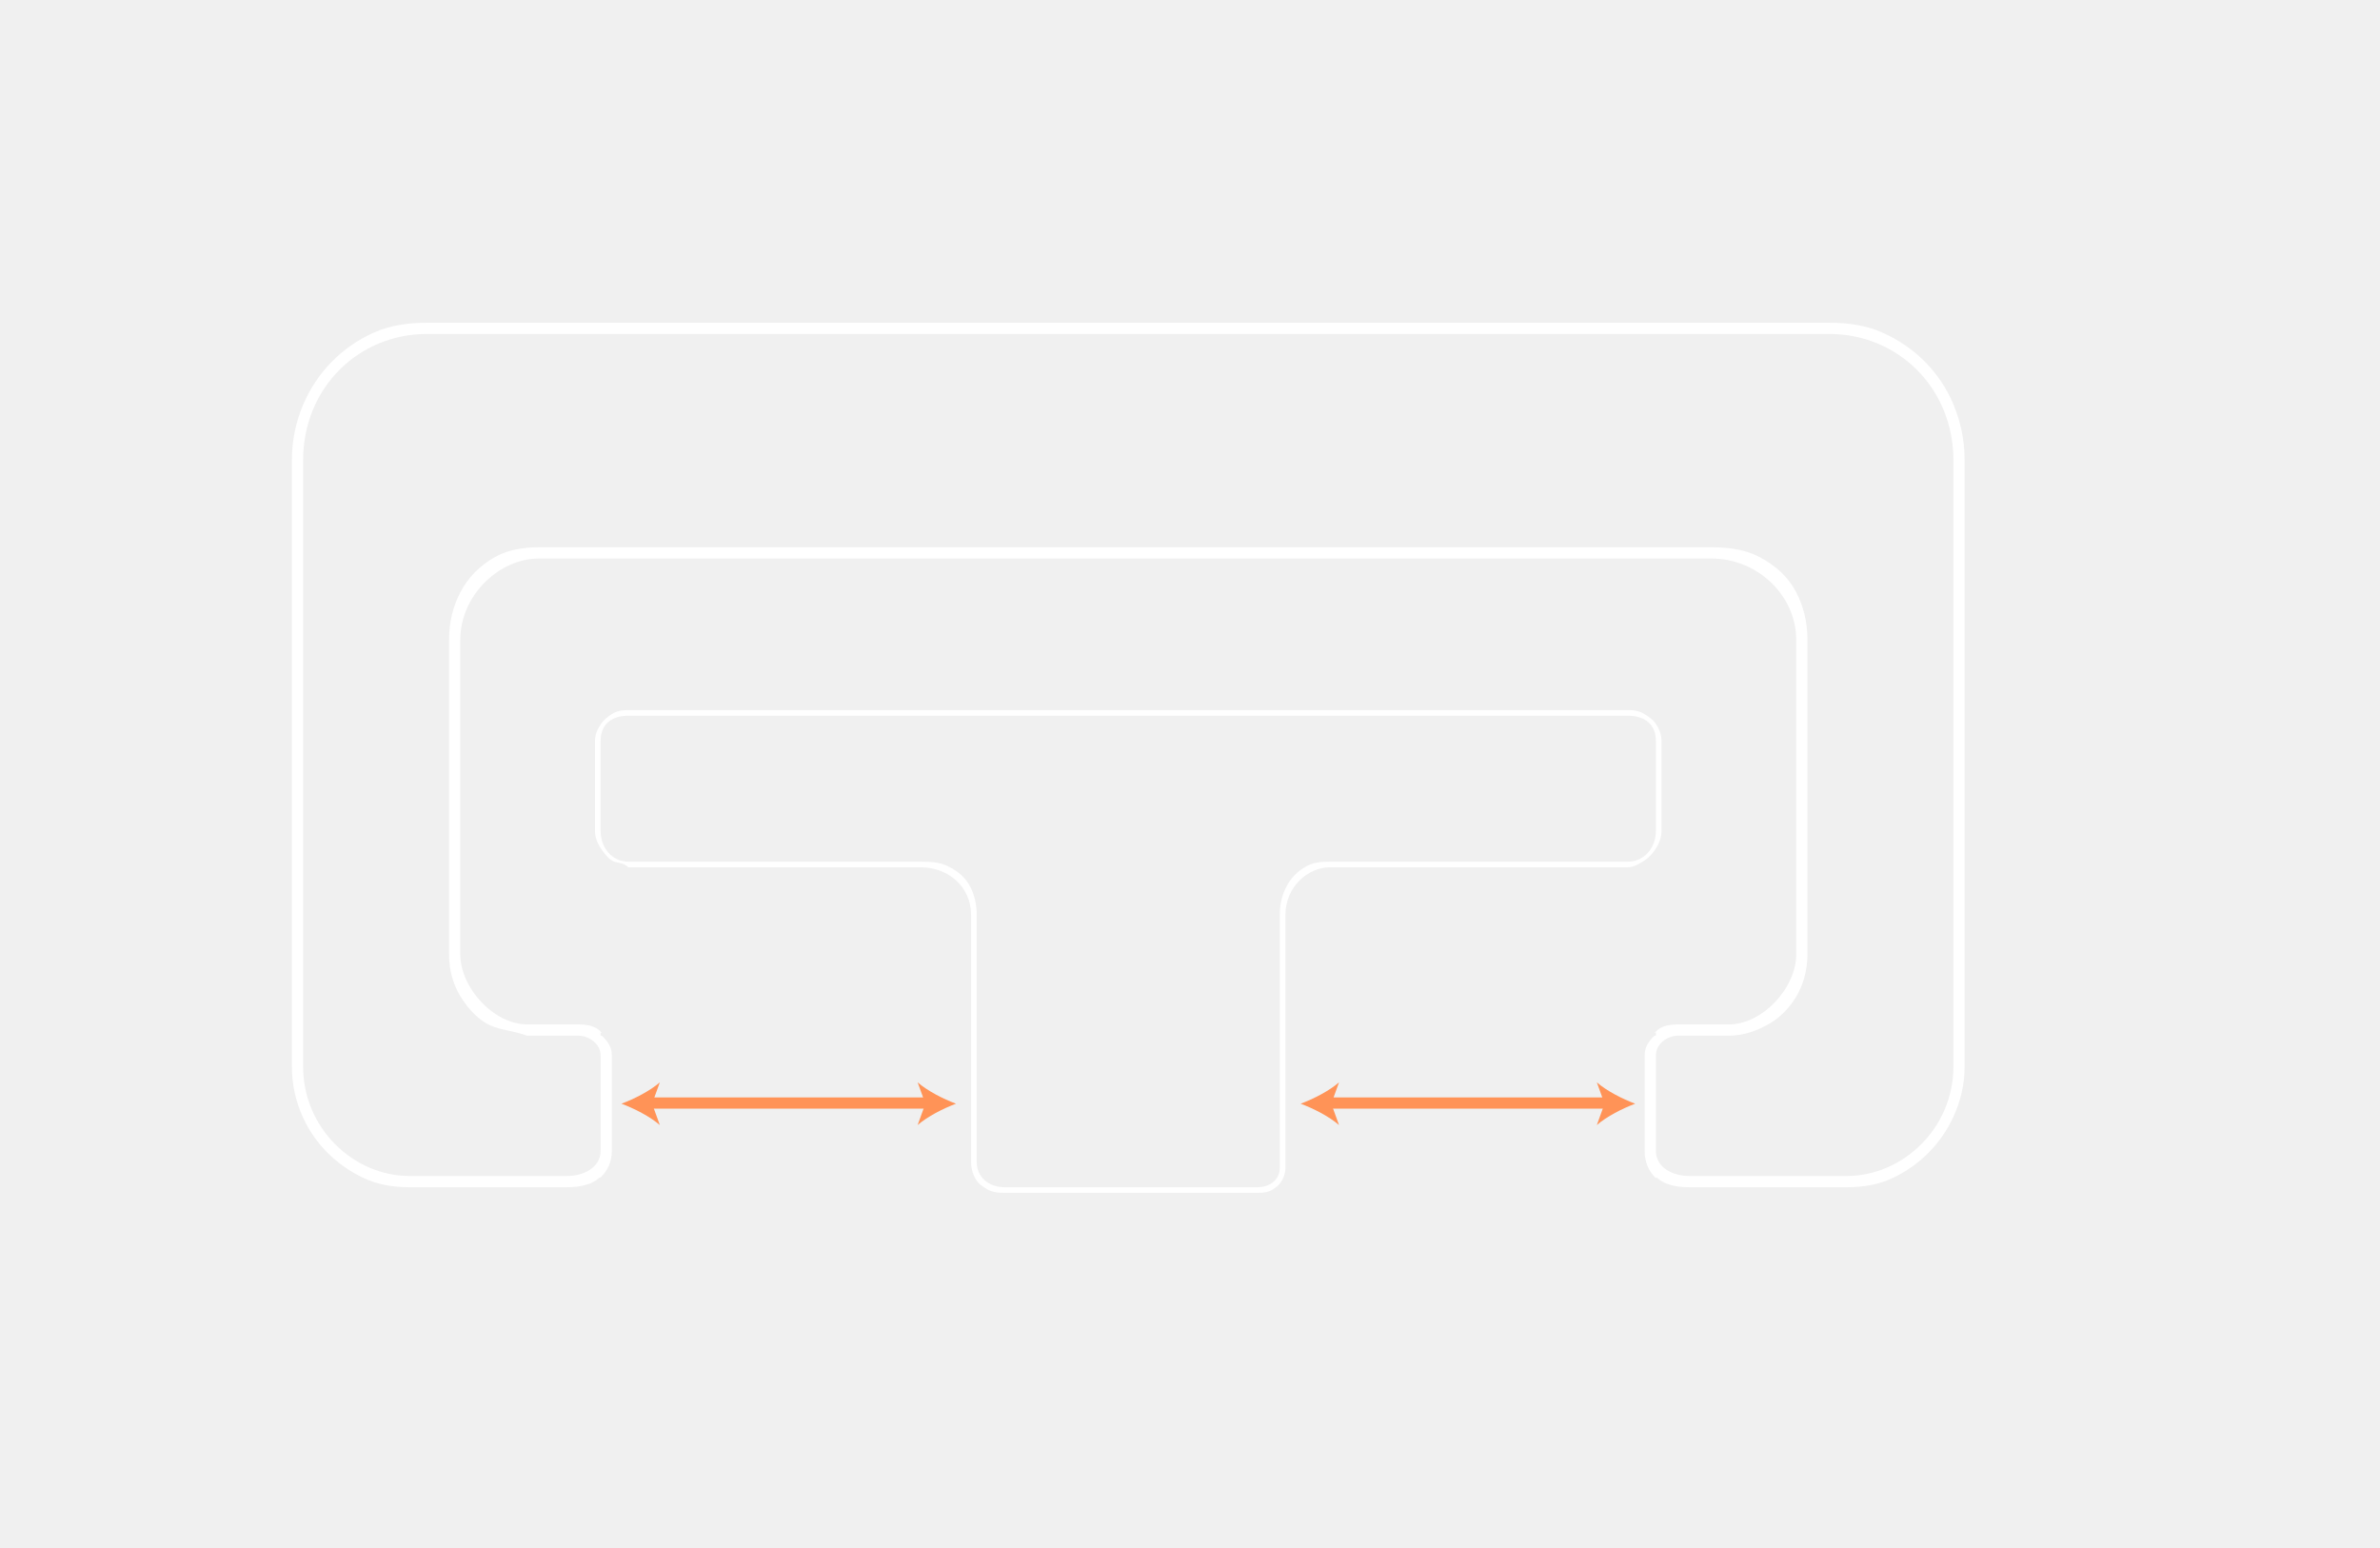
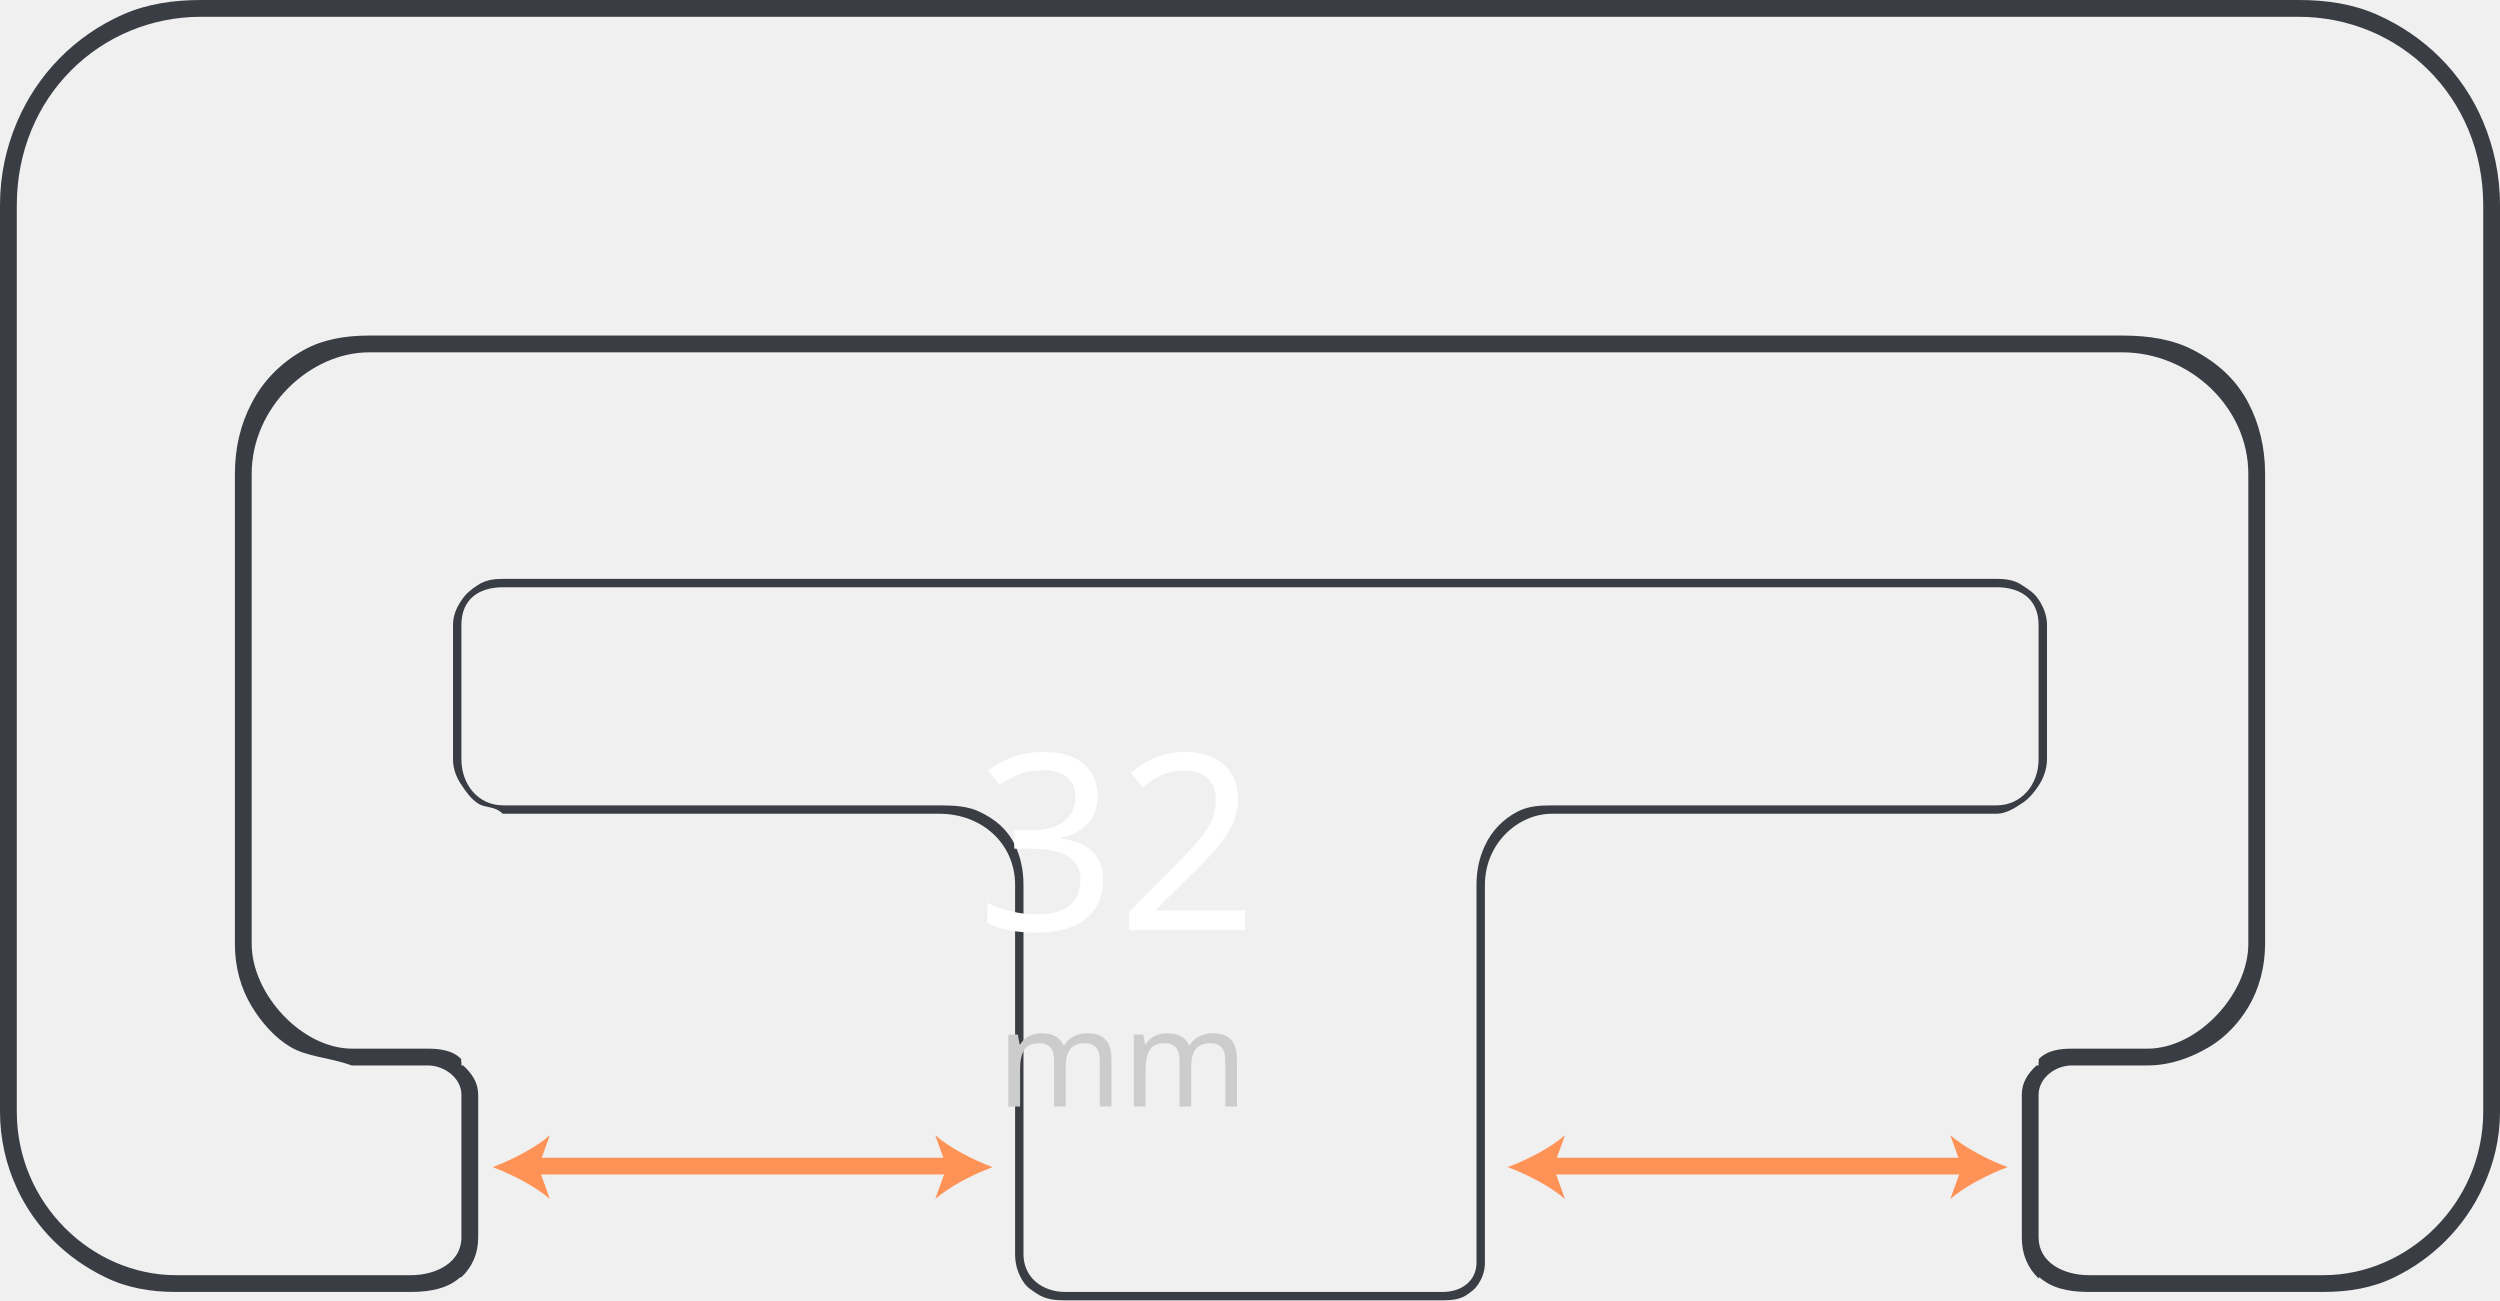
- <svg xmlns="http://www.w3.org/2000/svg" version="1.1" x="0px" y="0px" width="424px" height="275.723px" viewBox="0 0 424 275.723" enable-background="new 0 0 424 275.723" xml:space="preserve">
-   <g id="Layer_1">
- </g>
-   <g id="Layer_2">
-     <g>
-       <g>
-         <line fill="none" stroke="#FF9357" stroke-width="2" stroke-miterlimit="10" x1="237" y1="196.5" x2="286" y2="196.5" />
-         <g>
-           <path fill="#FF9357" d="M231.711,196.62c2.271,0.843,5.091,2.281,6.838,3.805l-1.376-3.805l1.376-3.804      C236.802,194.34,233.982,195.778,231.711,196.62z" />
+ <svg xmlns="http://www.w3.org/2000/svg" version="1.1" x="0px" y="0px" width="298" height="155" viewBox="0 0 298 155" enable-background="new 0 0 424 275.723" xml:space="preserve" id="svg4616">
+   <defs id="defs4620" />
+   <g id="Layer_1" transform="translate(-52,-57.5)" />
+   <g id="Layer_2" transform="translate(-52,-57.5)">
+     <g id="g4585">
+       <g id="g4583">
+         <line stroke-miterlimit="10" x1="237" y1="196.5" x2="286" y2="196.5" id="line4573" style="fill:none;stroke:#ff9357;stroke-width:2;stroke-miterlimit:10" />
+         <g id="g4577">
+           <path d="m 231.711,196.62 c 2.271,0.843 5.091,2.281 6.838,3.805 l -1.376,-3.805 1.376,-3.804 c -1.747,1.524 -4.567,2.962 -6.838,3.804 z" id="path4575" style="fill:#ff9357" />
        </g>
-         <g>
-           <path fill="#FF9357" d="M291.315,196.62c-2.272,0.843-5.091,2.281-6.838,3.805l1.376-3.805l-1.376-3.804      C286.225,194.34,289.043,195.778,291.315,196.62z" />
+         <g id="g4581">
+           <path d="m 291.315,196.62 c -2.272,0.843 -5.091,2.281 -6.838,3.805 l 1.376,-3.805 -1.376,-3.804 c 1.748,1.524 4.566,2.962 6.838,3.804 z" id="path4579" style="fill:#ff9357" />
        </g>
      </g>
    </g>
-     <g>
-       <g>
-         <line fill="none" stroke="#FF9357" stroke-width="2" stroke-miterlimit="10" x1="116" y1="196.5" x2="165" y2="196.5" />
-         <g>
-           <path fill="#FF9357" d="M110.711,196.62c2.271,0.843,5.091,2.281,6.838,3.805l-1.376-3.805l1.376-3.804      C115.802,194.34,112.982,195.778,110.711,196.62z" />
+     <g id="g4599">
+       <g id="g4597">
+         <line stroke-miterlimit="10" x1="116" y1="196.5" x2="165" y2="196.5" id="line4587" style="fill:none;stroke:#ff9357;stroke-width:2;stroke-miterlimit:10" />
+         <g id="g4591">
+           <path d="m 110.711,196.62 c 2.271,0.843 5.091,2.281 6.838,3.805 l -1.376,-3.805 1.376,-3.804 c -1.747,1.524 -4.567,2.962 -6.838,3.804 z" id="path4589" style="fill:#ff9357" />
        </g>
-         <g>
-           <path fill="#FF9357" d="M170.315,196.62c-2.272,0.843-5.091,2.281-6.838,3.805l1.376-3.805l-1.376-3.804      C165.225,194.34,168.043,195.778,170.315,196.62z" />
+         <g id="g4595">
+           <path d="m 170.315,196.62 c -2.272,0.843 -5.091,2.281 -6.838,3.805 l 1.376,-3.805 -1.376,-3.804 c 1.748,1.524 4.566,2.962 6.838,3.804 z" id="path4593" style="fill:#ff9357" />
        </g>
      </g>
    </g>
-     <g>
-       <path fill="#FFFFFF" d="M347.991,72.009c-2.471-5.87-7.036-10.269-12.636-12.759c-2.889-1.28-6.044-1.75-9.324-1.75H75.981    c-3.3,0-6.47,0.459-9.37,1.75c-5.6,2.49-10.151,7.015-12.62,12.884C52.71,75.174,52,78.429,52,81.999v108    c0,3.23,0.71,6.31,1.991,9.09c2.189,4.8,6.005,8.46,10.565,10.661c2.609,1.279,5.455,1.75,8.375,1.75h28.05    c2.5,0,4.5-0.5,5.88-1.75l0.13,0.004c1.299-1.24,2.009-2.814,2.009-4.755v-17c0-1.45-0.719-2.499-1.788-3.499H107v-0.731    c-1-1.069-2.568-1.269-4.019-1.269h-9c-6,0-11.981-6.501-11.981-12.501v-56c0-8,6.981-14.499,13.981-14.499h209    c8,0,15.019,6.499,15.019,14.499v56c0,6-6.019,12.501-12.019,12.501h-9c-1.45,0-2.981,0.199-3.981,1.269v0.731h-0.249    c-1.069,1-1.751,2.049-1.751,3.499v17.08c0,1.91,0.71,3.58,1.991,4.8l0.114-0.129c1.371,1.24,3.336,1.75,5.806,1.75h28.07    c2.94,0,5.81-0.461,8.43-1.75c4.561-2.201,8.389-5.986,10.58-10.786c1.279-2.78,2.009-5.734,2.009-8.965V81.949    C350,78.399,349.261,75.039,347.991,72.009z M348,189.999c0,11-9.019,19.501-19.019,19.501h-28c-3,0-5.981-1.501-5.981-4.501v-17    c0-2,1.981-3.499,3.981-3.499h9c2.78,0,5.31-0.971,7.44-2.25c1.869-1.131,3.438-2.816,4.569-4.686    c1.279-2.131,2.009-4.785,2.009-7.565v-56.05c0-3.16-0.729-6.02-2.009-8.45c-1.471-2.8-3.706-4.78-6.505-6.25    c-2.43-1.28-5.295-1.75-8.455-1.75H95.981c-2.86,0-5.52,0.459-7.82,1.75c-2.609,1.46-4.74,3.544-6.17,6.315    C80.71,108.014,80,110.789,80,113.999v56.06c0,2.761,0.722,5.271,1.991,7.381c1.129,1.869,2.685,3.68,4.554,4.811    c2.111,1.27,4.616,1.25,7.377,2.25h9.06c2,0,4.019,1.499,4.019,3.499v17c0,3-3.019,4.501-6.019,4.501h-28    c-10,0-18.981-8.501-18.981-19.501v-108c0-13,9.981-22.499,21.981-22.499h250c12,0,22.019,9.499,22.019,22.499V189.999z" />
+     <g id="g4603">
+       <path d="M 347.991,72.009 C 345.52,66.139 340.955,61.74 335.355,59.25 332.466,57.97 329.311,57.5 326.031,57.5 H 75.981 c -3.3,0 -6.47,0.459 -9.37,1.75 -5.6,2.49 -10.151,7.015 -12.62,12.884 C 52.71,75.174 52,78.429 52,81.999 v 108 c 0,3.23 0.71,6.31 1.991,9.09 2.189,4.8 6.005,8.46 10.565,10.661 2.609,1.279 5.455,1.75 8.375,1.75 h 28.05 c 2.5,0 4.5,-0.5 5.88,-1.75 l 0.13,0.004 c 1.299,-1.24 2.009,-2.814 2.009,-4.755 v -17 c 0,-1.45 -0.719,-2.499 -1.788,-3.499 H 107 v -0.731 c -1,-1.069 -2.568,-1.269 -4.019,-1.269 h -9 C 87.981,182.5 82,175.999 82,169.999 v -56 c 0,-8 6.981,-14.499 13.981,-14.499 h 209 c 8,0 15.019,6.499 15.019,14.499 v 56 c 0,6 -6.019,12.501 -12.019,12.501 h -9 c -1.45,0 -2.981,0.199 -3.981,1.269 v 0.731 h -0.249 c -1.069,1 -1.751,2.049 -1.751,3.499 v 17.08 c 0,1.91 0.71,3.58 1.991,4.8 l 0.114,-0.129 c 1.371,1.24 3.336,1.75 5.806,1.75 h 28.07 c 2.94,0 5.81,-0.461 8.43,-1.75 4.561,-2.201 8.389,-5.986 10.58,-10.786 1.279,-2.78 2.009,-5.734 2.009,-8.965 V 81.949 c 0,-3.55 -0.739,-6.91 -2.009,-9.94 z M 348,189.999 c 0,11 -9.019,19.501 -19.019,19.501 h -28 c -3,0 -5.981,-1.501 -5.981,-4.501 v -17 c 0,-2 1.981,-3.499 3.981,-3.499 h 9 c 2.78,0 5.31,-0.971 7.44,-2.25 1.869,-1.131 3.438,-2.816 4.569,-4.686 1.279,-2.131 2.009,-4.785 2.009,-7.565 v -56.05 c 0,-3.16 -0.729,-6.02 -2.009,-8.45 -1.471,-2.8 -3.706,-4.78 -6.505,-6.25 -2.43,-1.28 -5.295,-1.75 -8.455,-1.75 H 95.981 c -2.86,0 -5.52,0.459 -7.82,1.75 -2.609,1.46 -4.74,3.544 -6.17,6.315 -1.281,2.45 -1.991,5.225 -1.991,8.435 v 56.06 c 0,2.761 0.722,5.271 1.991,7.381 1.129,1.869 2.685,3.68 4.554,4.811 2.111,1.27 4.616,1.25 7.377,2.25 h 9.06 c 2,0 4.019,1.499 4.019,3.499 v 17 c 0,3 -3.019,4.501 -6.019,4.501 h -28 C 62.982,209.501 54.001,201 54.001,190 V 82 c 0,-13 9.981,-22.499 21.981,-22.499 h 250 c 12,0 22.019,9.499 22.019,22.499 v 107.999 z" id="path4601" style="fill:#3b3d45" />
    </g>
-     <g>
-       <path fill="#FFFFFF" d="M107.212,183.999h-0.23v-0.23C107.071,183.839,107.142,183.909,107.212,183.999z" />
+     <g id="g4607">
+       <path d="m 107.212,183.999 h -0.23 v -0.23 c 0.089,0.07 0.16,0.14 0.23,0.23 z" id="path4605" style="fill:#ffffff" />
    </g>
-     <path fill="#FFFFFF" d="M294.991,128.959c-0.5-0.78-1.185-1.209-1.966-1.709c-0.91-0.621-1.954-0.75-2.994-0.75h-178.05   c-1.06,0-2.12,0.119-3.04,0.75c-0.78,0.5-1.45,1.054-1.95,1.834c-0.631,0.92-0.991,1.855-0.991,2.915v16.05   c0,1.04,0.37,2.08,0.991,2.99c0.5,0.78,1.175,1.711,1.954,2.211c0.91,0.619,1.946,0.25,2.986,1.25h52.05   c5,0,9.019,3.499,9.019,8.499v44.04c0,1.21,0.36,2.33,0.991,3.27c0.439,0.671,1.015,1,1.685,1.441   c0.939,0.629,2.056,0.75,3.266,0.75h45.04c1.13,0,2.17-0.121,3-0.75c0.38-0.291,0.719-0.496,1.01-0.876   c0.629-0.83,1.009-1.745,1.009-2.875v-45c0-5,3.981-8.499,7.981-8.499h53c1.06,0,2.12-0.621,3.04-1.25   c0.78-0.5,1.47-1.306,1.97-2.086c0.629-0.92,1.009-2.105,1.009-3.165v-16.05C296,130.909,295.61,129.869,294.991,128.959z    M295,147.999c0,3-2.019,5.501-5.019,5.501h-53c-1.48,0-2.87,0.1-4.1,0.75c-1.681,0.889-3.031,2.204-3.891,4.074   c-0.641,1.38-0.991,2.875-0.991,4.675v45c0,2.21-1.809,3.501-4.019,3.501h-45c-2.76,0-4.981-1.741-4.981-4.501v-44.03   c0-1.77-0.358-3.359-1.009-4.72c-0.891-1.89-2.366-3.11-4.255-3.999c-1.361-0.65-2.955-0.75-4.725-0.75h-52.03   c-3,0-4.981-2.501-4.981-5.501v-16c0-3,1.981-4.499,4.981-4.499h178c3,0,5.019,1.499,5.019,4.499V147.999z" />
-     <g>
-       <path fill="#FFFFFF" d="M294.981,183.769v0.23h-0.23C294.821,183.909,294.892,183.839,294.981,183.769z" />
+     <path d="m 294.991,128.959 c -0.5,-0.78 -1.185,-1.209 -1.966,-1.709 -0.91,-0.621 -1.954,-0.75 -2.994,-0.75 h -178.05 c -1.06,0 -2.12,0.119 -3.04,0.75 -0.78,0.5 -1.45,1.054 -1.95,1.834 -0.631,0.92 -0.991,1.855 -0.991,2.915 v 16.05 c 0,1.04 0.37,2.08 0.991,2.99 0.5,0.78 1.175,1.711 1.954,2.211 0.91,0.619 1.946,0.25 2.986,1.25 h 52.05 c 5,0 9.019,3.499 9.019,8.499 v 44.04 c 0,1.21 0.36,2.33 0.991,3.27 0.439,0.671 1.015,1 1.685,1.441 0.939,0.629 2.056,0.75 3.266,0.75 h 45.04 c 1.13,0 2.17,-0.121 3,-0.75 0.38,-0.291 0.719,-0.496 1.01,-0.876 0.629,-0.83 1.009,-1.745 1.009,-2.875 v -45 c 0,-5 3.981,-8.499 7.981,-8.499 h 53 c 1.06,0 2.12,-0.621 3.04,-1.25 0.78,-0.5 1.47,-1.306 1.97,-2.086 0.629,-0.92 1.009,-2.105 1.009,-3.165 v -16.05 c -10e-4,-1.04 -0.391,-2.08 -1.01,-2.99 z m 0.009,19.04 c 0,3 -2.019,5.501 -5.019,5.501 h -53 c -1.48,0 -2.87,0.1 -4.1,0.75 -1.681,0.889 -3.031,2.204 -3.891,4.074 -0.641,1.38 -0.991,2.875 -0.991,4.675 v 45 c 0,2.21 -1.809,3.501 -4.019,3.501 h -45 c -2.76,0 -4.981,-1.741 -4.981,-4.501 v -44.03 c 0,-1.77 -0.358,-3.359 -1.009,-4.72 -0.891,-1.89 -2.366,-3.11 -4.255,-3.999 -1.361,-0.65 -2.955,-0.75 -4.725,-0.75 h -52.03 c -3,0 -4.981,-2.501 -4.981,-5.501 v -16 c 0,-3 1.981,-4.499 4.981,-4.499 h 178 c 3,0 5.019,1.499 5.019,4.499 v 16 z" id="path4609" style="fill:#3b3d45" />
+     <g id="g4613">
+       <path d="m 294.981,183.769 v 0.23 h -0.23 c 0.07,-0.09 0.141,-0.16 0.23,-0.23 z" id="path4611" style="fill:#ffffff" />
    </g>
  </g>
+   <text xml:space="preserve" style="font-style:normal;font-weight:normal;font-size:40px;line-height:125%;font-family:sans-serif;text-align:center;letter-spacing:0px;word-spacing:0px;text-anchor:middle;fill:#ffffff;fill-opacity:1;stroke:none;stroke-width:1px;stroke-linecap:butt;stroke-linejoin:miter;stroke-opacity:1" x="148.761" y="110.871" id="text4626">
+     <tspan id="brake-pad" x="148.761" y="110.871" style="font-size:29.333px">32</tspan>
+   </text>
+   <text xml:space="preserve" style="font-style:normal;font-weight:normal;font-size:40px;line-height:125%;font-family:sans-serif;text-align:center;letter-spacing:0px;word-spacing:0px;text-anchor:middle;fill:#cccccc;fill-opacity:1;stroke:none;stroke-width:1px;stroke-linecap:butt;stroke-linejoin:miter;stroke-opacity:1" x="149.389" y="131.899" id="text4630">
+     <tspan id="tspan4628" x="149.389" y="131.899" style="font-size:16px;fill:#cccccc">mm</tspan>
+   </text>
</svg>
